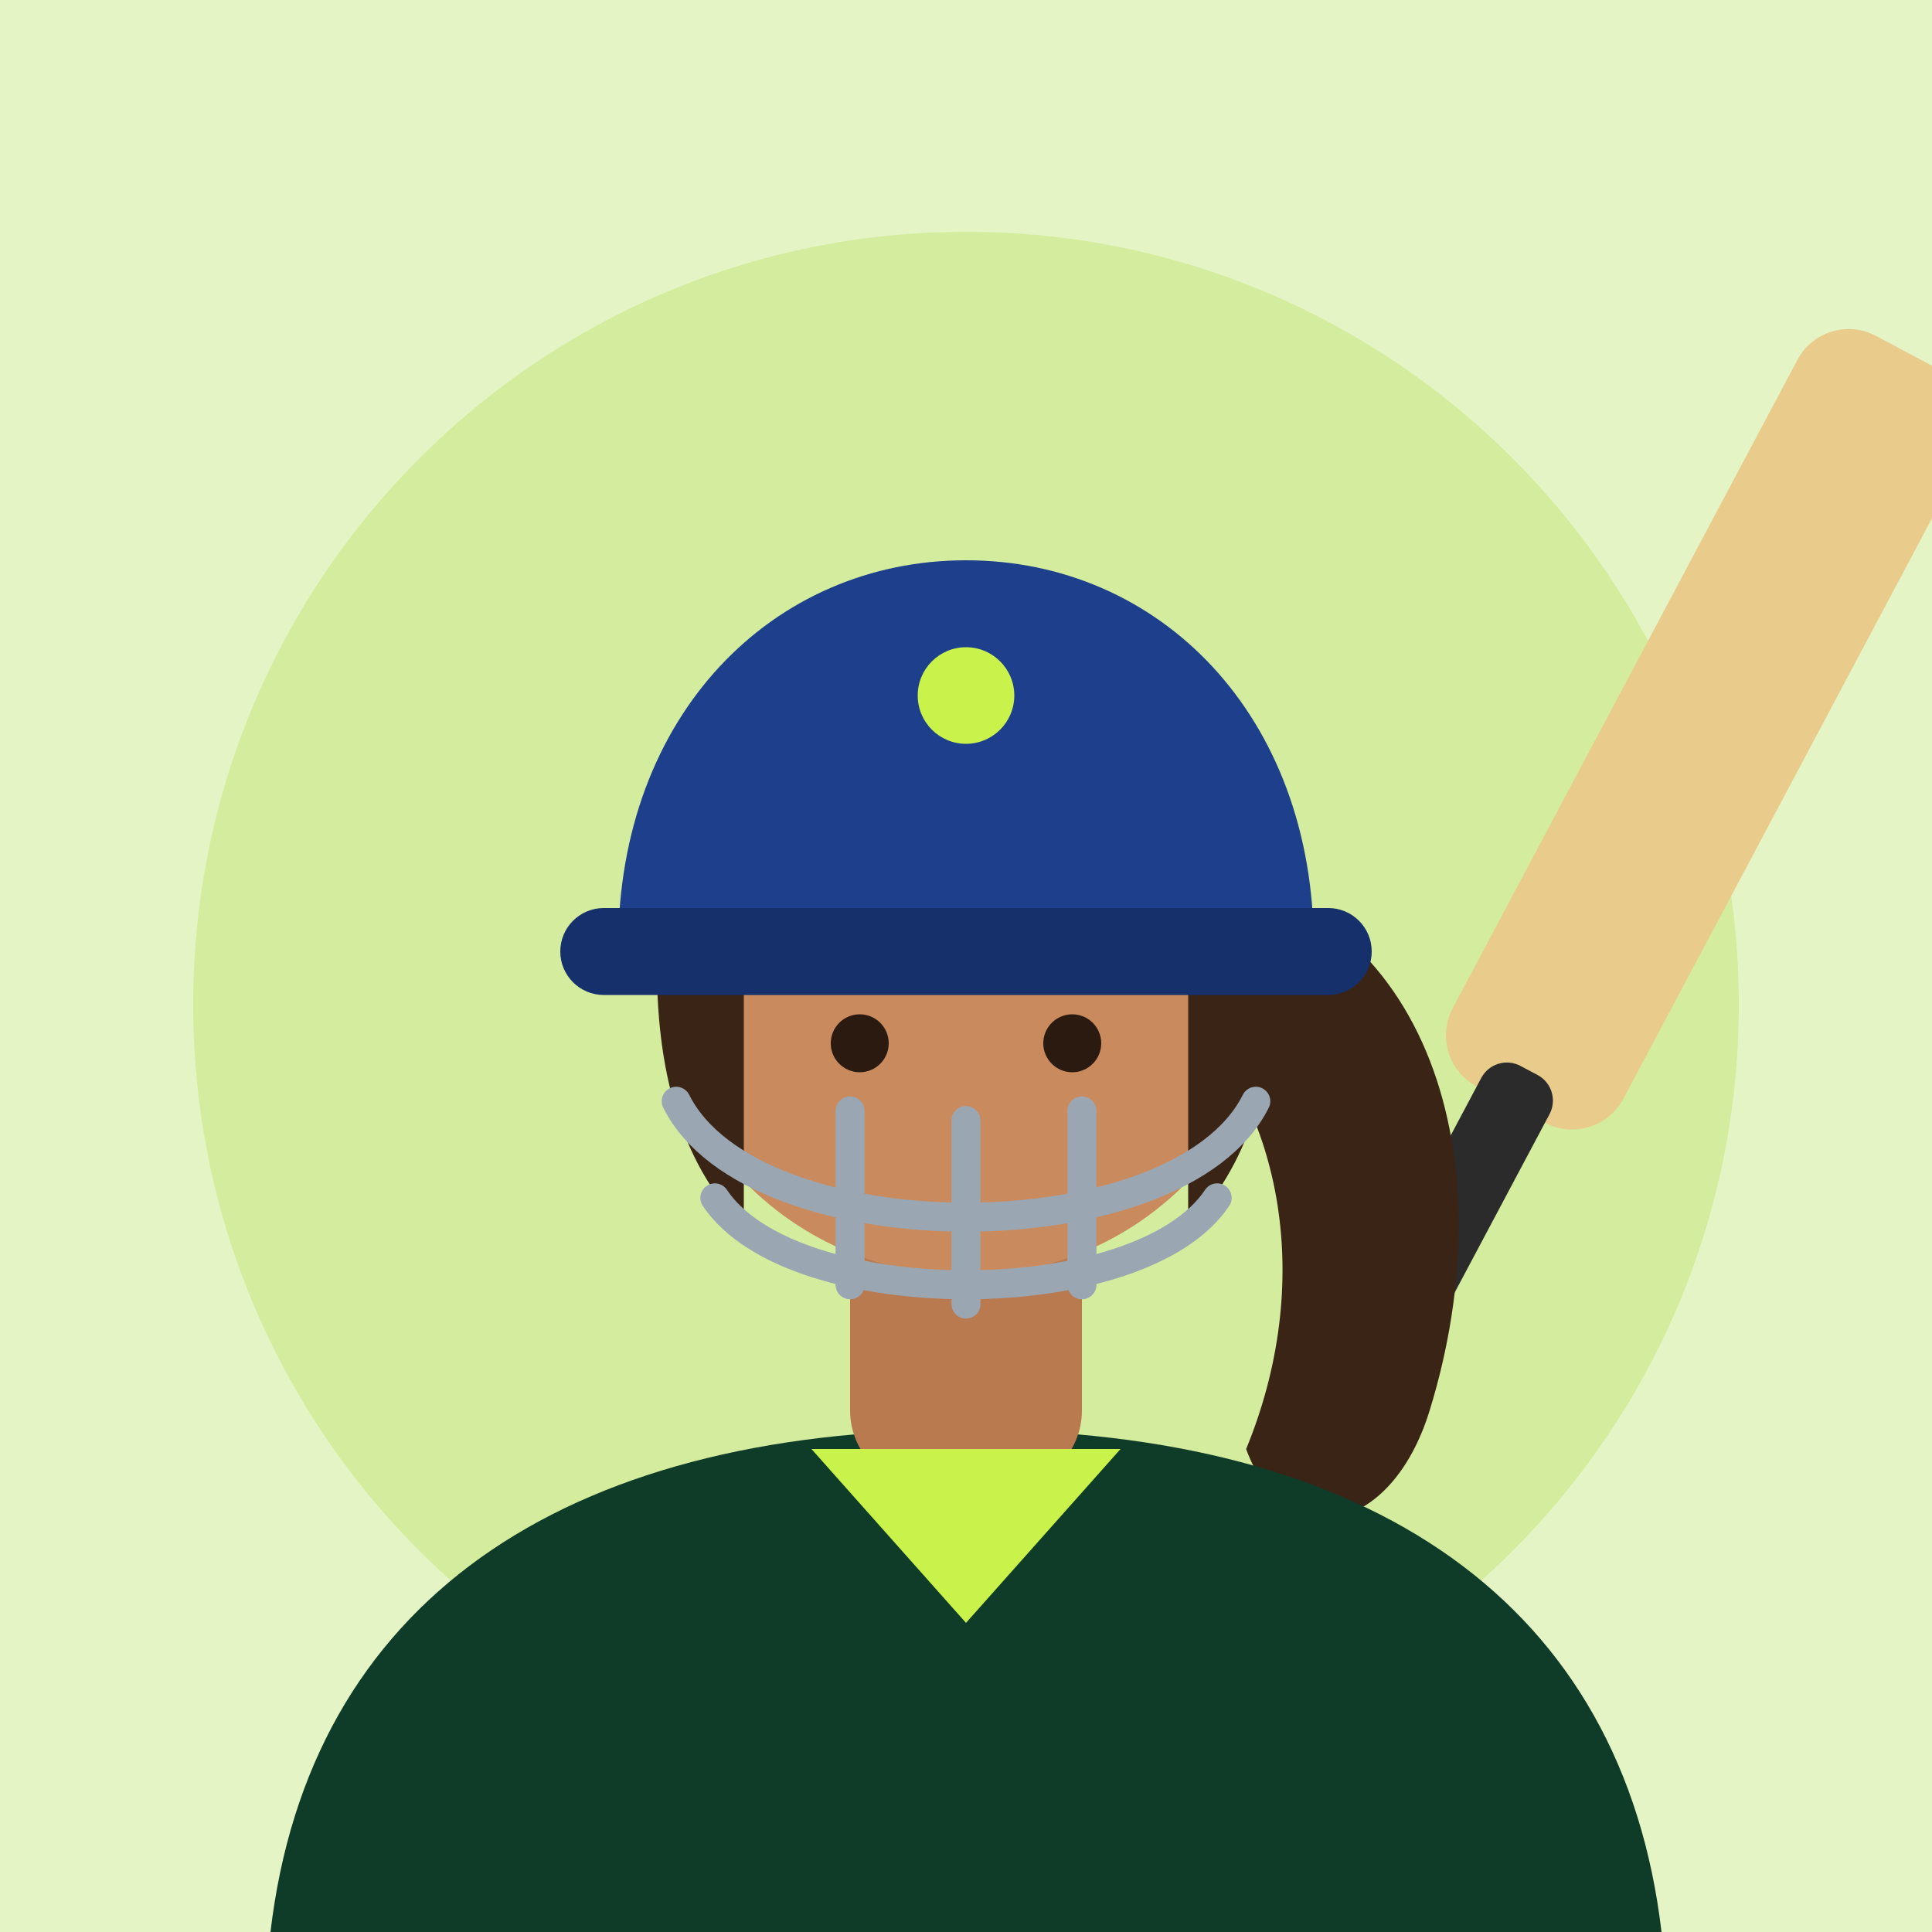
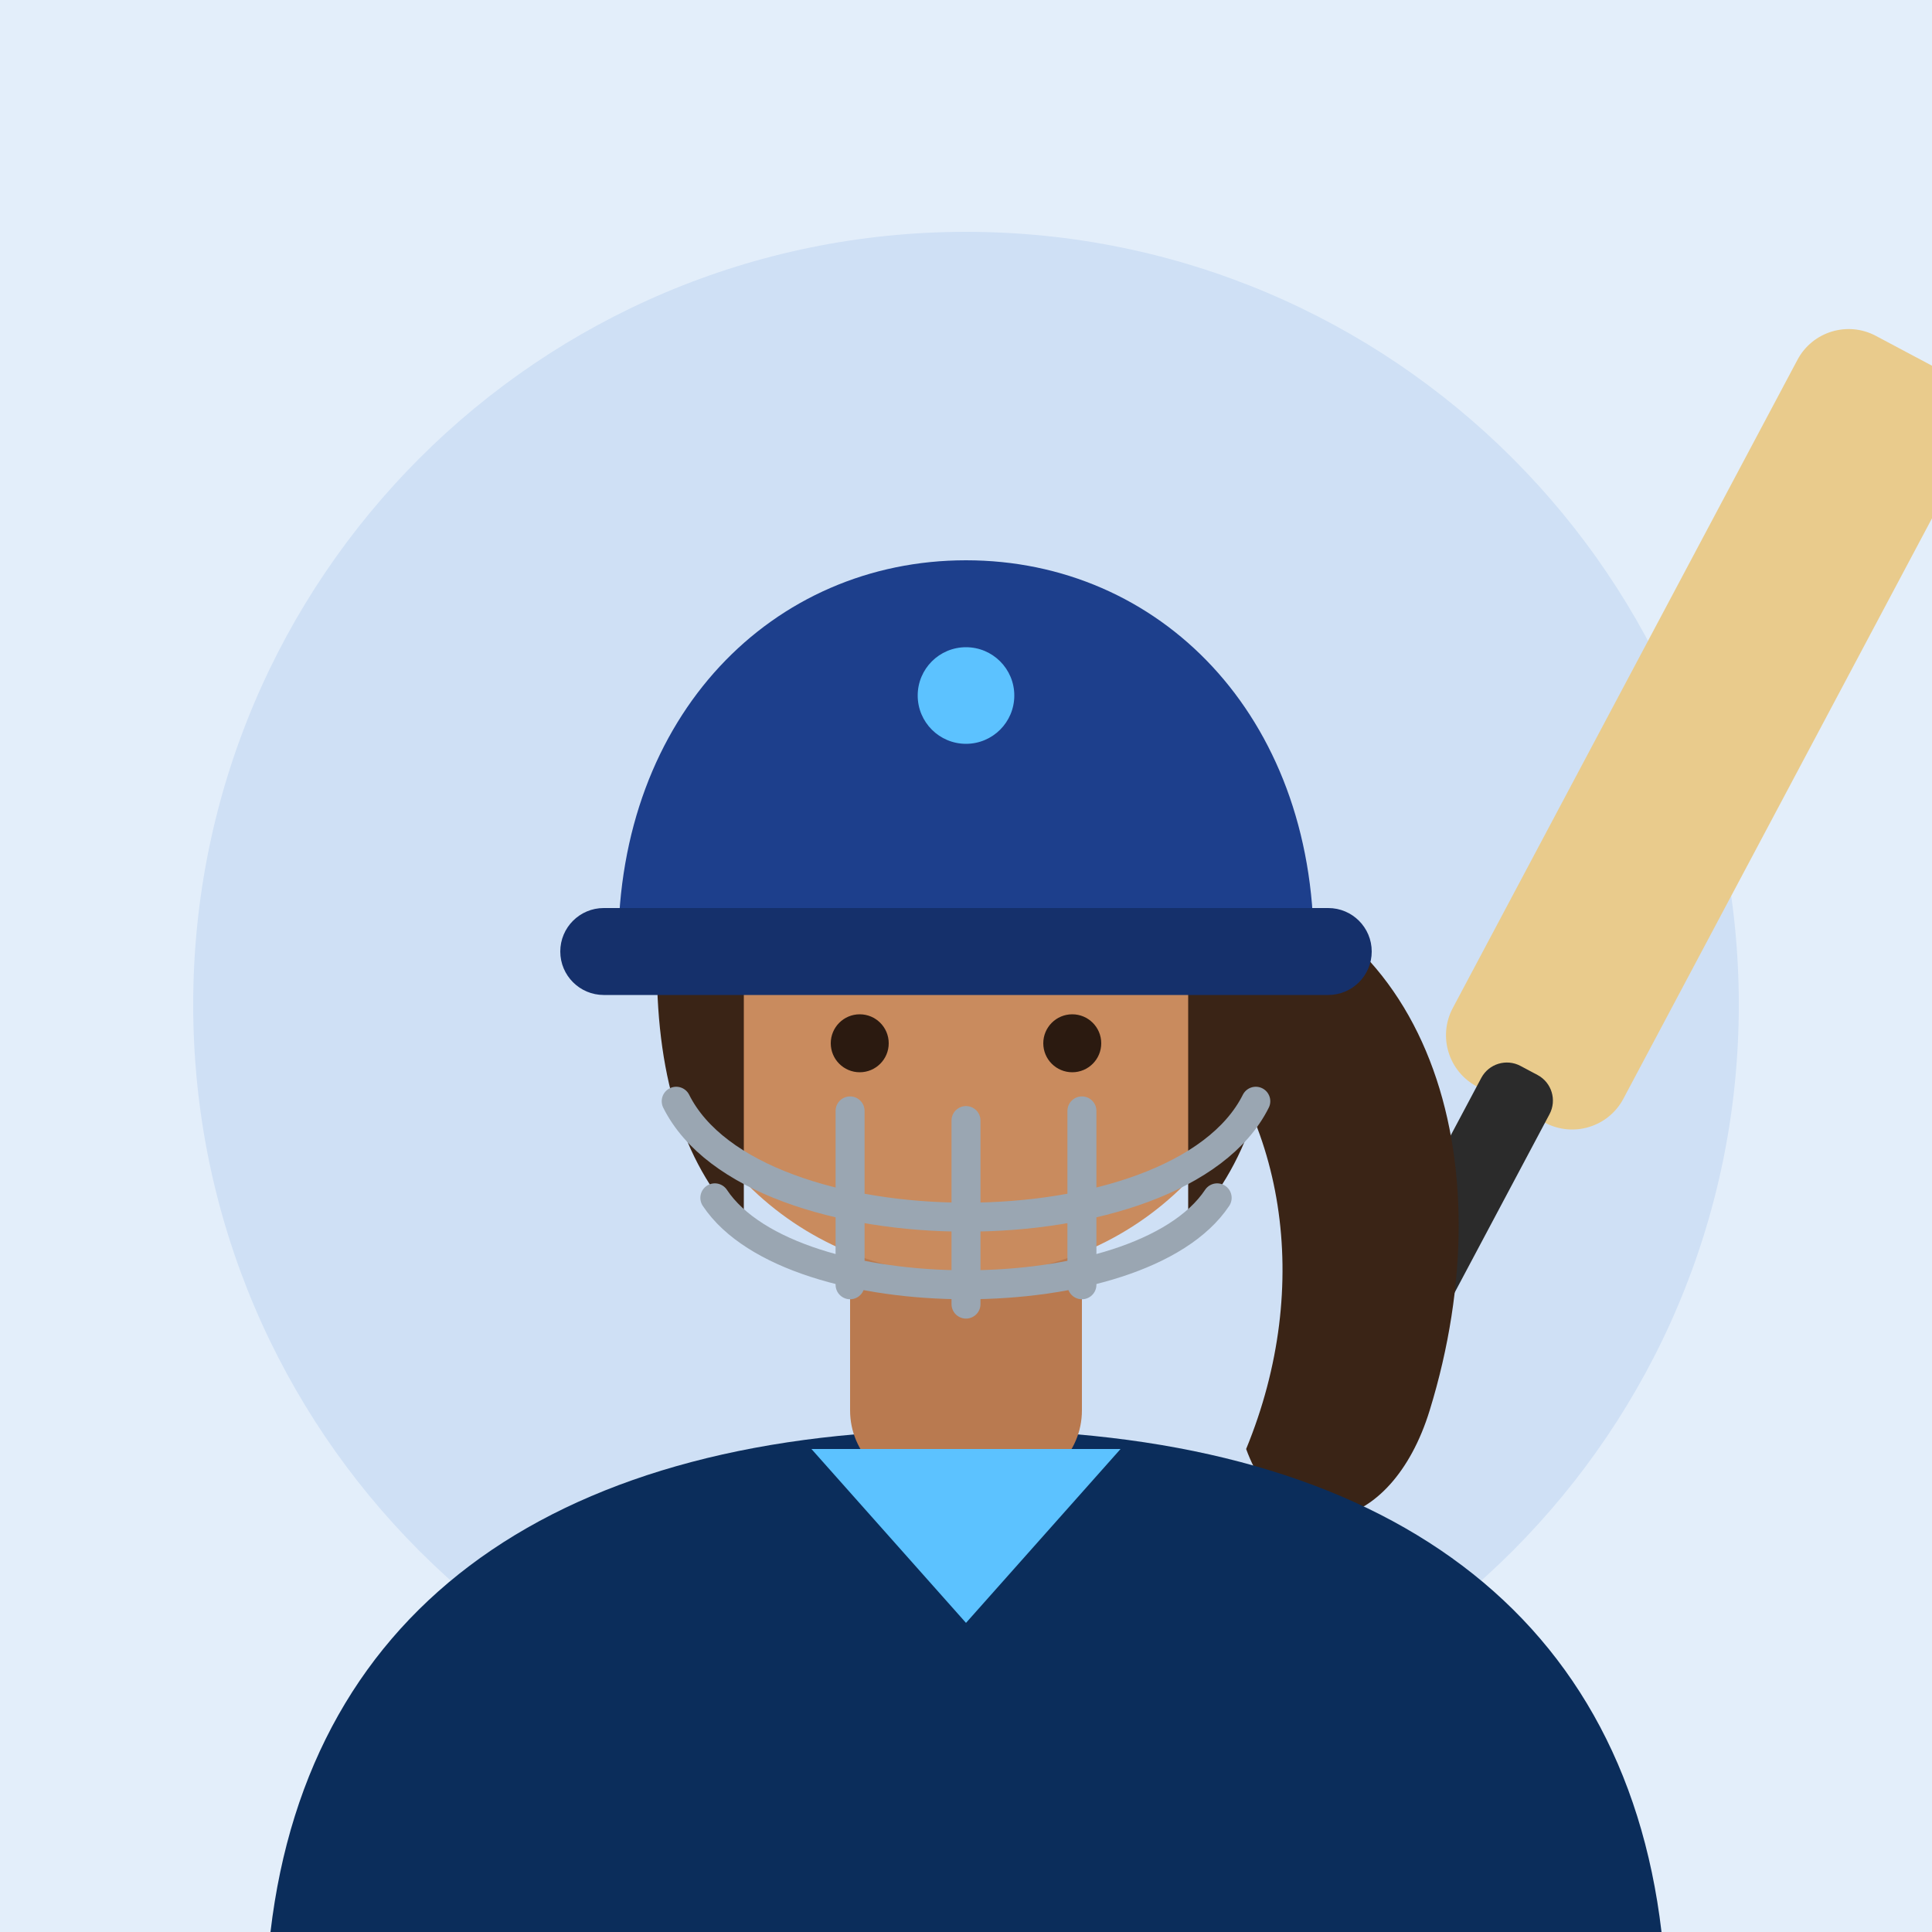
<svg xmlns="http://www.w3.org/2000/svg" viewBox="0 0 200 200">
-   <rect width="200" height="200" fill="#E4F4C4" />
-   <circle cx="100" cy="104" r="80" fill="#D3EC9E" />
+   <rect width="200" height="200" fill="#E3EEFA" />
+   <circle cx="100" cy="104" r="80" fill="#CFE0F5" />
  <g transform="rotate(28 150 120)">
    <rect x="143" y="24" width="20" height="88" rx="6" fill="#E9CB8C" />
    <rect x="149" y="108" width="8" height="30" rx="3" fill="#2B2B2B" />
  </g>
  <path d="M124 90c24 4 32 30 24 56-4 13-15 15-19 4 7-17 4-35-7-46z" fill="#3A2416" />
-   <path d="M28 200c4-34 30-52 72-52s68 18 72 52z" fill="#0F3B29" />
+   <path d="M28 200c4-34 30-52 72-52s68 18 72 52z" fill="#0B2D5B" />
  <rect x="88" y="122" width="24" height="32" rx="8" fill="#B97A50" />
-   <path d="M84 150l16 18 16-18z" fill="#C9F24B" />
+   <path d="M84 150l16 18 16-18z" fill="#5CC2FF" />
  <circle cx="100" cy="100" r="32" fill="#C98B5E" />
  <path d="M68 100c0 12 3 21 9 27v-27zM132 100c0 12-3 21-9 27v-27z" fill="#3A2416" />
  <circle cx="89" cy="108" r="3" fill="#2B1A10" />
  <circle cx="111" cy="108" r="3" fill="#2B1A10" />
  <path d="M64 98c0-24 16-40 36-40s36 16 36 40z" fill="#1D3F8C" />
  <rect x="58" y="94" width="84" height="9" rx="4.5" fill="#15306B" />
-   <circle cx="100" cy="72" r="5" fill="#C9F24B" />
+   <circle cx="100" cy="72" r="5" fill="#5CC2FF" />
  <path d="M70 114c8 16 52 16 60 0M74 124c8 12 44 12 52 0" fill="none" stroke="#9AA6B2" stroke-width="3" stroke-linecap="round" />
  <path d="M88 115v18M100 116v19M112 115v18" stroke="#9AA6B2" stroke-width="3" stroke-linecap="round" />
</svg>
